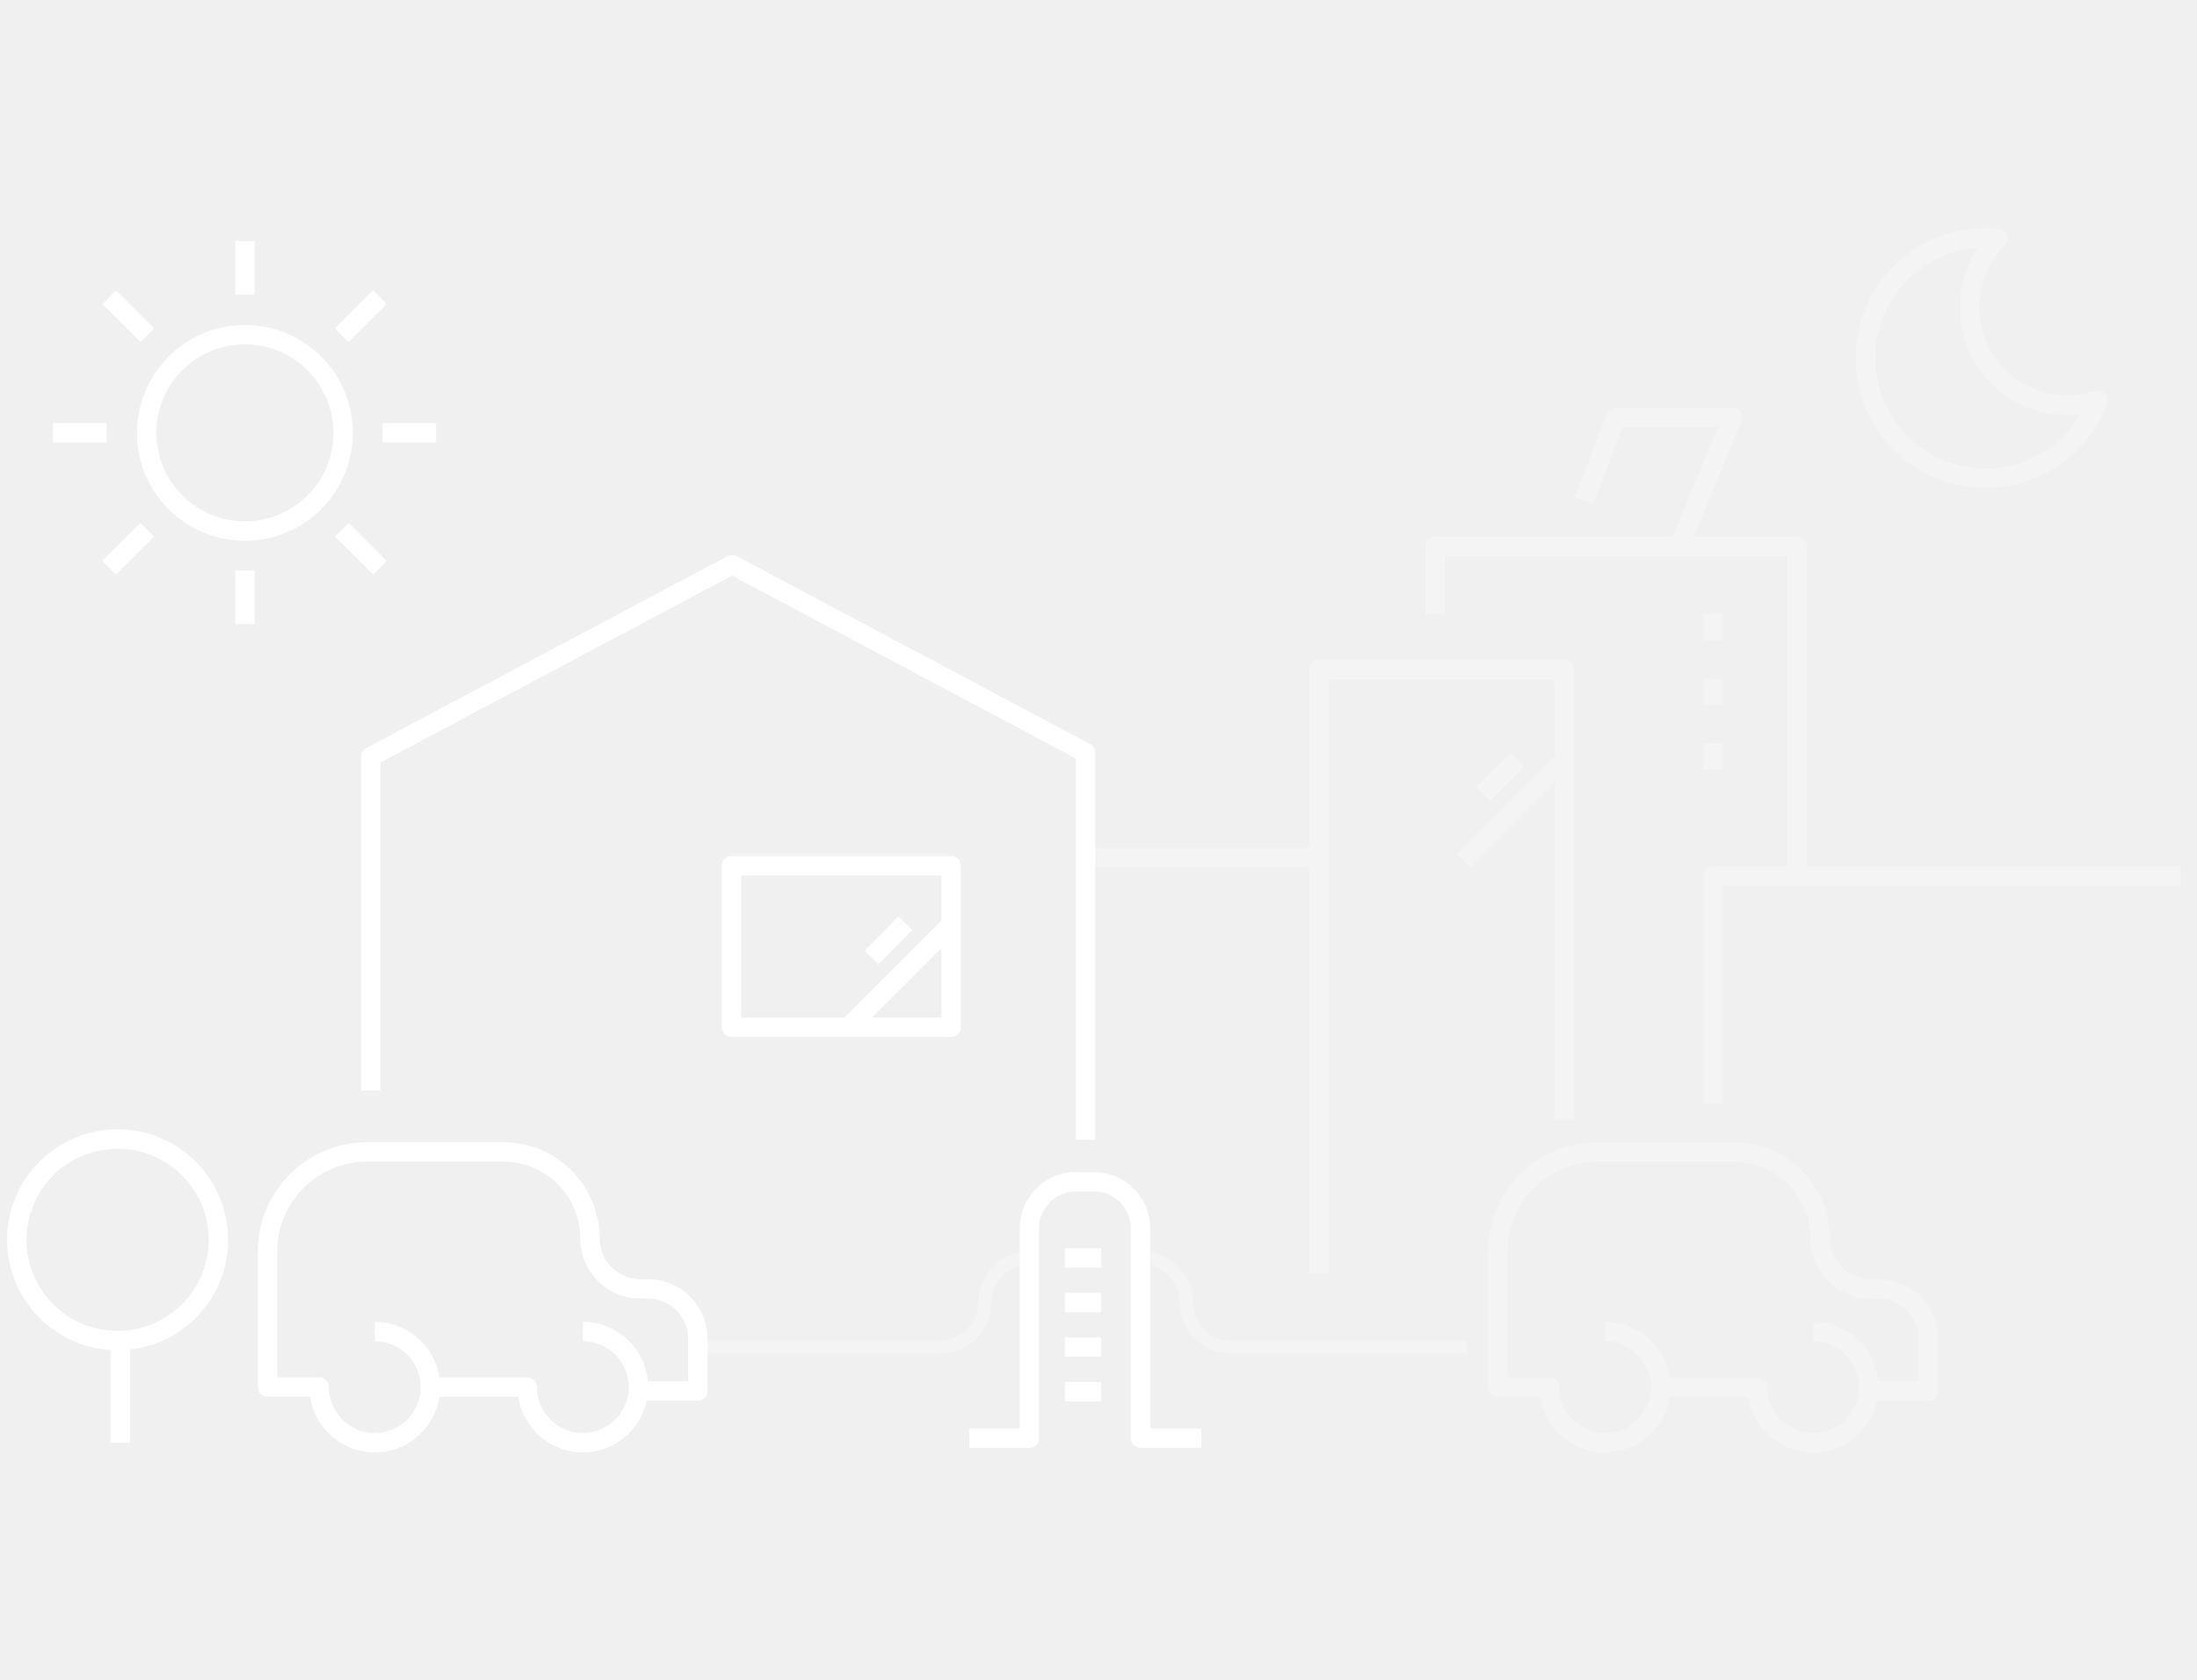
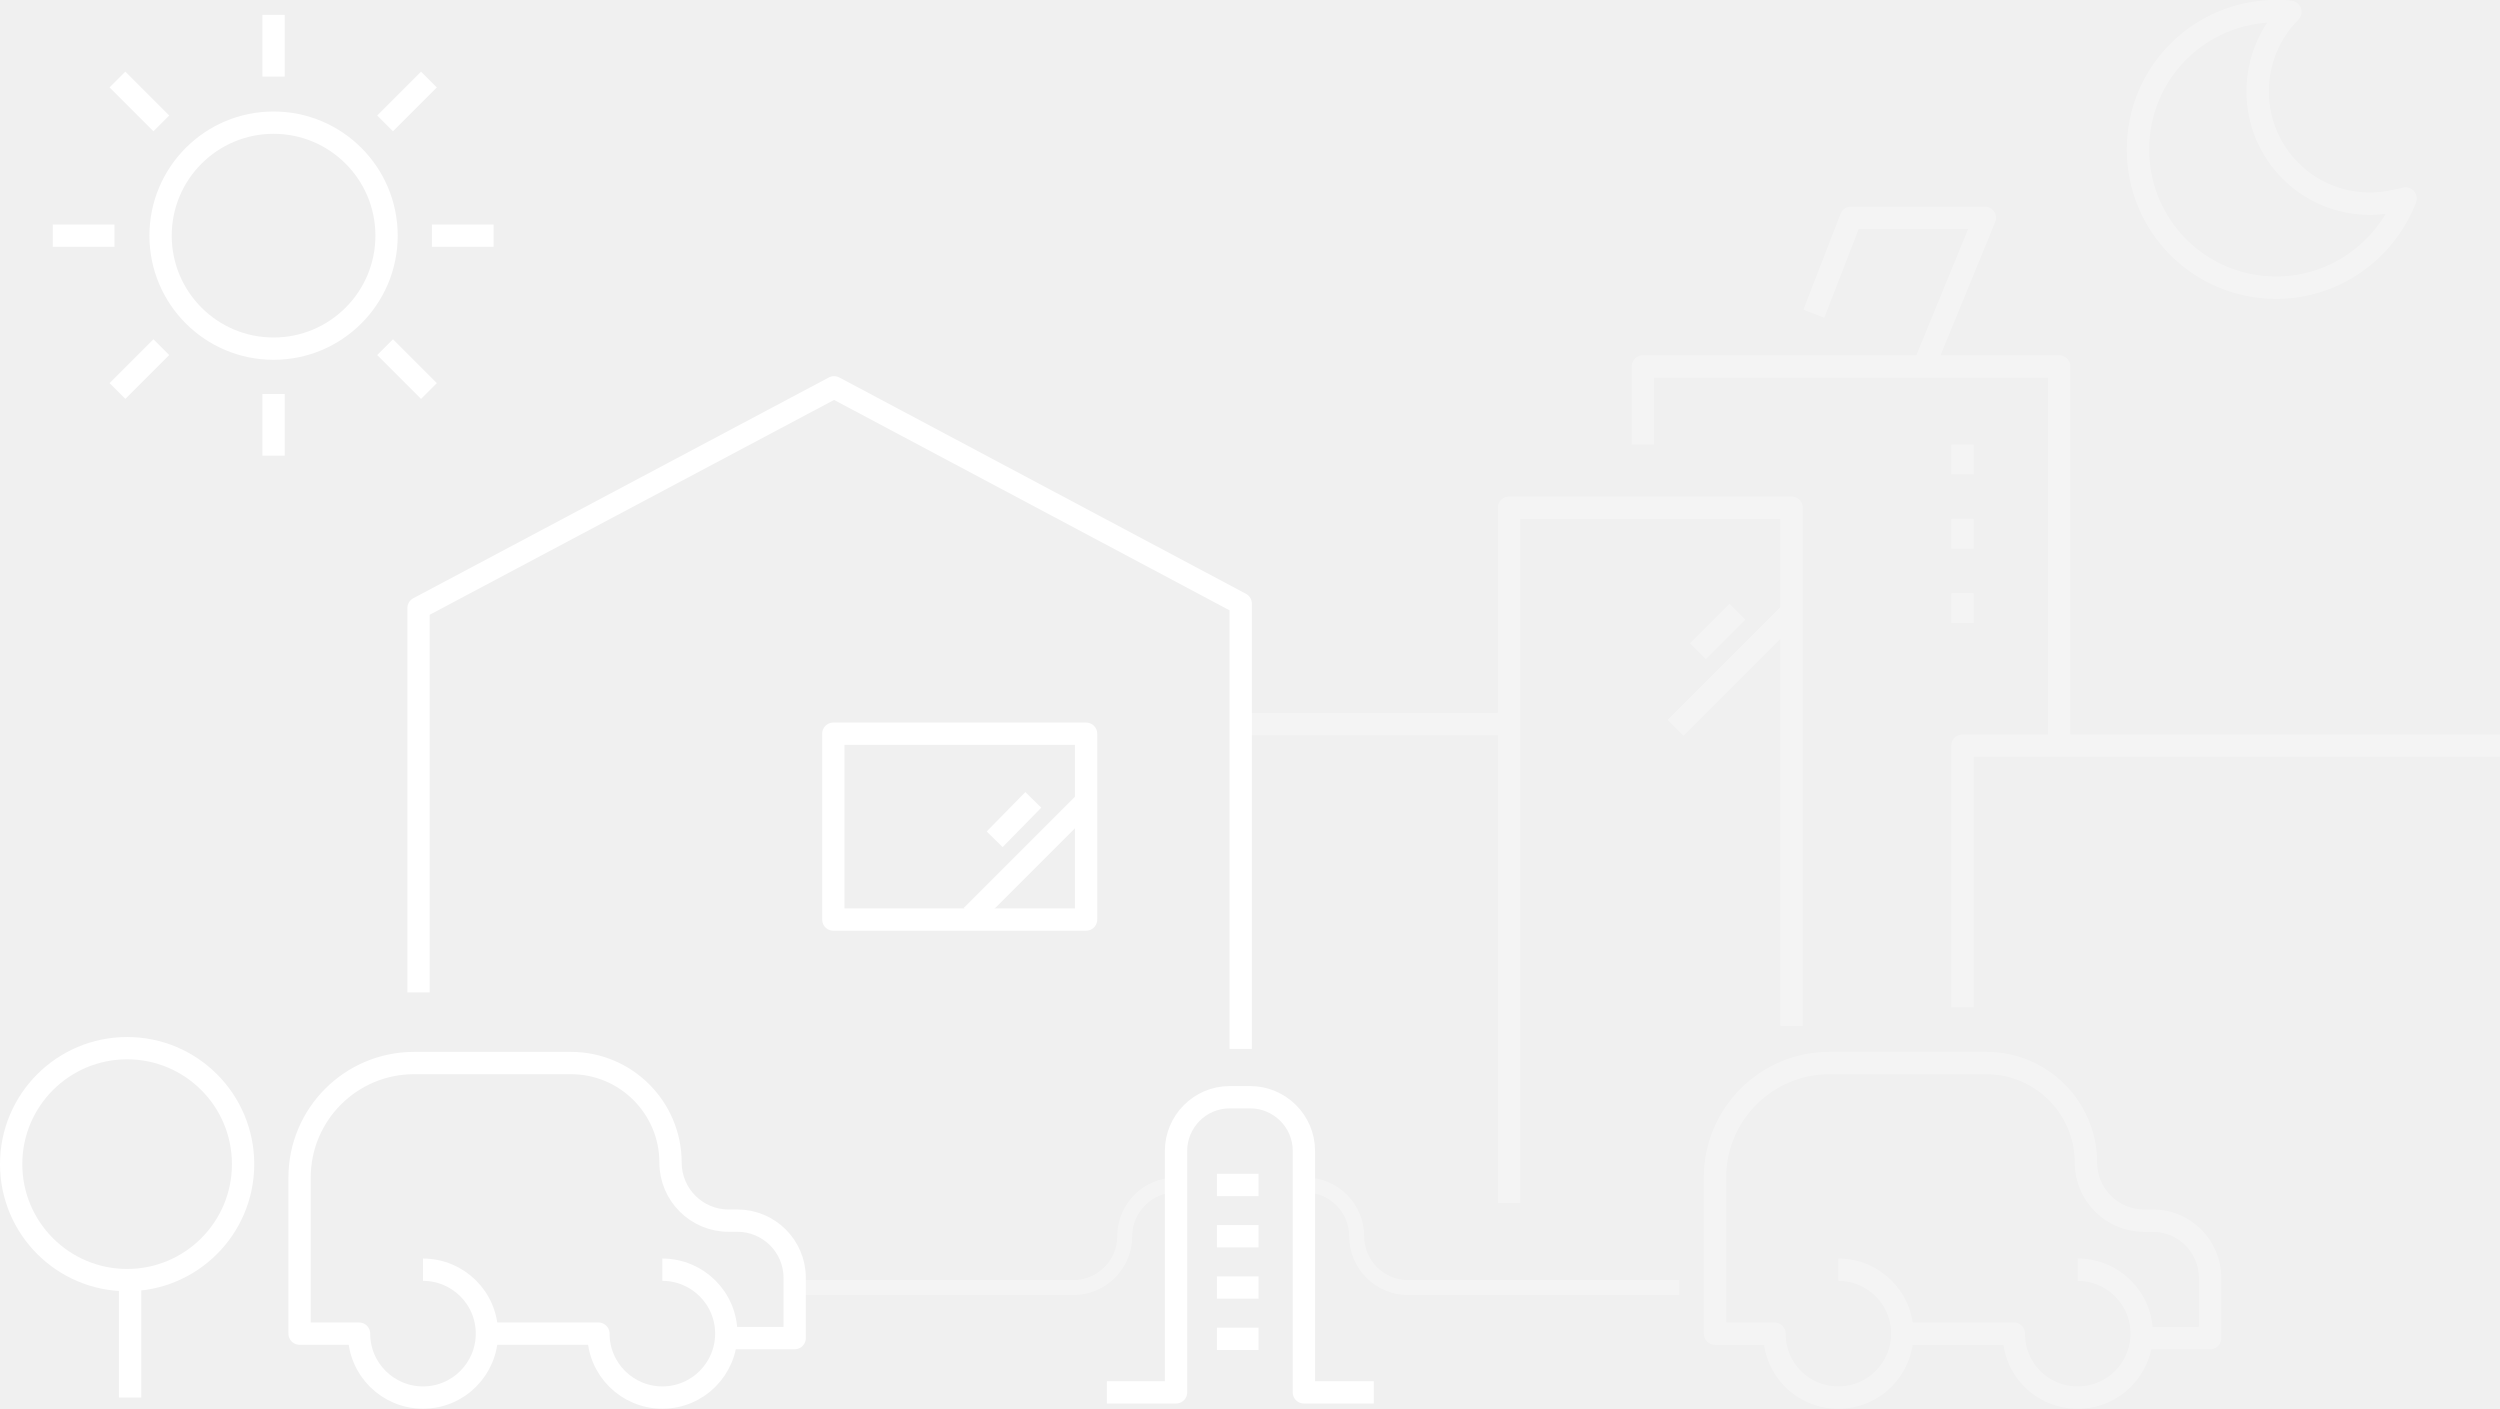
- <svg xmlns="http://www.w3.org/2000/svg" version="1.1" id="Layer_1" x="0px" y="0px" viewBox="0 0 340 260" enable-background="new 0 0 340 260" xml:space="preserve">
+ <svg xmlns="http://www.w3.org/2000/svg" version="1.1" id="Layer_1" x="0px" y="0px" viewBox="-423.9 500.8 336.3 189.5" enable-background="new -423.9 500.8 336.3 189.5" xml:space="preserve">
  <g>
    <g>
      <g>
-         <circle fill="none" stroke="#FFFFFF" stroke-width="3" stroke-linejoin="round" stroke-miterlimit="10" cx="37.9" cy="67" r="15.2" />
-         <line fill="none" stroke="#FFFFFF" stroke-width="3" stroke-linejoin="round" stroke-miterlimit="10" x1="37.9" y1="96.6" x2="37.9" y2="88.3" />
-         <line fill="none" stroke="#FFFFFF" stroke-width="3" stroke-linejoin="round" stroke-miterlimit="10" x1="37.9" y1="45.6" x2="37.9" y2="37.3" />
-         <line fill="none" stroke="#FFFFFF" stroke-width="3" stroke-linejoin="round" stroke-miterlimit="10" x1="8.2" y1="67" x2="16.5" y2="67" />
-         <line fill="none" stroke="#FFFFFF" stroke-width="3" stroke-linejoin="round" stroke-miterlimit="10" x1="59.2" y1="67" x2="67.5" y2="67" />
-         <line fill="none" stroke="#FFFFFF" stroke-width="3" stroke-linejoin="round" stroke-miterlimit="10" x1="16.9" y1="87.9" x2="22.8" y2="82" />
-         <line fill="none" stroke="#FFFFFF" stroke-width="3" stroke-linejoin="round" stroke-miterlimit="10" x1="52.9" y1="51.9" x2="58.8" y2="46" />
-         <line fill="none" stroke="#FFFFFF" stroke-width="3" stroke-linejoin="round" stroke-miterlimit="10" x1="16.9" y1="46" x2="22.8" y2="51.9" />
-         <line fill="none" stroke="#FFFFFF" stroke-width="3" stroke-linejoin="round" stroke-miterlimit="10" x1="52.9" y1="82" x2="58.8" y2="87.9" />
+         <circle fill="none" stroke="#FFFFFF" stroke-width="3" stroke-linejoin="round" stroke-miterlimit="10" cx="-387.1" cy="532.5" r="15.2" />
+         <line fill="none" stroke="#FFFFFF" stroke-width="3" stroke-linejoin="round" stroke-miterlimit="10" x1="-387.1" y1="562.1" x2="-387.1" y2="553.8" />
+         <line fill="none" stroke="#FFFFFF" stroke-width="3" stroke-linejoin="round" stroke-miterlimit="10" x1="-387.1" y1="511.1" x2="-387.1" y2="502.8" />
+         <line fill="none" stroke="#FFFFFF" stroke-width="3" stroke-linejoin="round" stroke-miterlimit="10" x1="-416.8" y1="532.5" x2="-408.5" y2="532.5" />
+         <line fill="none" stroke="#FFFFFF" stroke-width="3" stroke-linejoin="round" stroke-miterlimit="10" x1="-365.8" y1="532.5" x2="-357.5" y2="532.5" />
+         <line fill="none" stroke="#FFFFFF" stroke-width="3" stroke-linejoin="round" stroke-miterlimit="10" x1="-408.1" y1="553.4" x2="-402.2" y2="547.5" />
+         <line fill="none" stroke="#FFFFFF" stroke-width="3" stroke-linejoin="round" stroke-miterlimit="10" x1="-372.1" y1="517.4" x2="-366.2" y2="511.5" />
+         <line fill="none" stroke="#FFFFFF" stroke-width="3" stroke-linejoin="round" stroke-miterlimit="10" x1="-408.1" y1="511.5" x2="-402.2" y2="517.4" />
+         <line fill="none" stroke="#FFFFFF" stroke-width="3" stroke-linejoin="round" stroke-miterlimit="10" x1="-372.1" y1="547.5" x2="-366.2" y2="553.4" />
      </g>
-       <rect x="113.2" y="134" fill="none" stroke="#FFFFFF" stroke-width="3" stroke-linejoin="round" stroke-miterlimit="10" width="34" height="25" />
-       <line fill="none" stroke="#FFFFFF" stroke-width="3" stroke-linejoin="round" stroke-miterlimit="10" x1="134.9" y1="148.2" x2="140.1" y2="142.9" />
-       <line fill="none" stroke="#FFFFFF" stroke-width="3" stroke-linejoin="round" stroke-miterlimit="10" x1="147" y1="143.3" x2="131.8" y2="158.5" />
-       <path fill="none" stroke="#FFFFFF" stroke-width="3" stroke-linejoin="round" stroke-miterlimit="10" d="M58,206.1    c4.7,0,8.6,3.8,8.6,8.6c0,4.7-3.8,8.6-8.6,8.6c-4.7,0-8.6-3.8-8.6-8.6l-8,0v-21c0-8.5,6.9-15.4,15.4-15.4h21.1    c7.4,0,13.4,6,13.4,13.4c0,4.3,3.5,7.8,7.8,7.8h1.2c4.2,0,7.7,3.4,7.7,7.7v8.1h-9.3" />
-       <path fill="none" stroke="#FFFFFF" stroke-width="3" stroke-linejoin="round" stroke-miterlimit="10" d="M90.2,206.1    c4.7,0,8.6,3.8,8.6,8.6c0,4.7-3.8,8.6-8.6,8.6c-4.7,0-8.6-3.8-8.6-8.6l-15.1,0" />
+       <rect x="-311.8" y="599.5" fill="none" stroke="#FFFFFF" stroke-width="3" stroke-linejoin="round" stroke-miterlimit="10" width="34" height="25" />
+       <line fill="none" stroke="#FFFFFF" stroke-width="3" stroke-linejoin="round" stroke-miterlimit="10" x1="-290.1" y1="613.7" x2="-284.9" y2="608.4" />
+       <line fill="none" stroke="#FFFFFF" stroke-width="3" stroke-linejoin="round" stroke-miterlimit="10" x1="-278" y1="608.8" x2="-293.2" y2="624" />
+       <path fill="none" stroke="#FFFFFF" stroke-width="3" stroke-linejoin="round" stroke-miterlimit="10" d="M-367,671.6    c4.7,0,8.6,3.8,8.6,8.6c0,4.7-3.8,8.6-8.6,8.6c-4.7,0-8.6-3.8-8.6-8.6h-8v-21c0-8.5,6.9-15.4,15.4-15.4h21.1    c7.4,0,13.4,6,13.4,13.4c0,4.3,3.5,7.8,7.8,7.8h1.2c4.2,0,7.7,3.4,7.7,7.7v8.1h-9.3" />
+       <path fill="none" stroke="#FFFFFF" stroke-width="3" stroke-linejoin="round" stroke-miterlimit="10" d="M-334.8,671.6    c4.7,0,8.6,3.8,8.6,8.6c0,4.7-3.8,8.6-8.6,8.6c-4.7,0-8.6-3.8-8.6-8.6h-15.1" />
      <g opacity="0.3">
-         <line fill="none" stroke="#FFFFFF" stroke-width="3" stroke-linejoin="round" stroke-miterlimit="10" x1="289.2" y1="215.3" x2="288.2" y2="215.3" />
-         <path fill="none" stroke="#FFFFFF" stroke-width="3" stroke-linejoin="round" stroke-miterlimit="10" d="M248.4,206.1     c4.7,0,8.6,3.8,8.6,8.6c0,4.7-3.8,8.6-8.6,8.6s-8.6-3.8-8.6-8.6l-8,0v-21c0-8.5,6.9-15.4,15.4-15.4h21.1c7.4,0,13.4,6,13.4,13.4     c0,4.3,3.5,7.8,7.8,7.8h1.2c4.2,0,7.7,3.4,7.7,7.7v8.1h-9.3" />
-         <path fill="none" stroke="#FFFFFF" stroke-width="3" stroke-linejoin="round" stroke-miterlimit="10" d="M280.6,206.1     c4.7,0,8.6,3.8,8.6,8.6c0,4.7-3.8,8.6-8.6,8.6s-8.6-3.8-8.6-8.6l-15.1,0" />
+         <line fill="none" stroke="#FFFFFF" stroke-width="3" stroke-linejoin="round" stroke-miterlimit="10" x1="-135.8" y1="680.8" x2="-136.8" y2="680.8" />
+         <path fill="none" stroke="#FFFFFF" stroke-width="3" stroke-linejoin="round" stroke-miterlimit="10" d="M-176.6,671.6     c4.7,0,8.6,3.8,8.6,8.6c0,4.7-3.8,8.6-8.6,8.6s-8.6-3.8-8.6-8.6h-8v-21c0-8.5,6.9-15.4,15.4-15.4h21.1c7.4,0,13.4,6,13.4,13.4     c0,4.3,3.5,7.8,7.8,7.8h1.2c4.2,0,7.7,3.4,7.7,7.7v8.1h-9.3" />
+         <path fill="none" stroke="#FFFFFF" stroke-width="3" stroke-linejoin="round" stroke-miterlimit="10" d="M-144.4,671.6     c4.7,0,8.6,3.8,8.6,8.6c0,4.7-3.8,8.6-8.6,8.6s-8.6-3.8-8.6-8.6h-15.1" />
      </g>
-       <polyline fill="none" stroke="#FFFFFF" stroke-width="3" stroke-linejoin="round" stroke-miterlimit="10" points="168,176.4     168,116.5 113.3,87.4 57.4,117.1 57.4,168.8   " />
+       <polyline fill="none" stroke="#FFFFFF" stroke-width="3" stroke-linejoin="round" stroke-miterlimit="10" points="-257,641.9     -257,582 -311.7,552.9 -367.6,582.6 -367.6,634.3   " />
    </g>
    <g>
-       <path fill="none" stroke="#FFFFFF" stroke-width="3" stroke-linejoin="round" stroke-miterlimit="10" d="M150,222.6l9.3,0v0v-32.5    c0-3.9,3.2-7.2,7.2-7.2h2.8c3.9,0,7.2,3.2,7.2,7.2v25.4v7.1l9.4,0" />
-       <line fill="none" stroke="#FFFFFF" stroke-width="3" stroke-linejoin="round" stroke-miterlimit="10" x1="164.8" y1="194.7" x2="170.4" y2="194.7" />
-       <line fill="none" stroke="#FFFFFF" stroke-width="3" stroke-linejoin="round" stroke-miterlimit="10" x1="164.8" y1="201.6" x2="170.4" y2="201.6" />
-       <line fill="none" stroke="#FFFFFF" stroke-width="3" stroke-linejoin="round" stroke-miterlimit="10" x1="164.8" y1="208.5" x2="170.4" y2="208.5" />
-       <line fill="none" stroke="#FFFFFF" stroke-width="3" stroke-linejoin="round" stroke-miterlimit="10" x1="164.8" y1="215.4" x2="170.4" y2="215.4" />
+       <path fill="none" stroke="#FFFFFF" stroke-width="3" stroke-linejoin="round" stroke-miterlimit="10" d="M-275,688.1h9.3l0,0    v-32.5c0-3.9,3.2-7.2,7.2-7.2h2.8c3.9,0,7.2,3.2,7.2,7.2V681v7.1h9.4" />
+       <line fill="none" stroke="#FFFFFF" stroke-width="3" stroke-linejoin="round" stroke-miterlimit="10" x1="-260.2" y1="660.2" x2="-254.6" y2="660.2" />
+       <line fill="none" stroke="#FFFFFF" stroke-width="3" stroke-linejoin="round" stroke-miterlimit="10" x1="-260.2" y1="667.1" x2="-254.6" y2="667.1" />
+       <line fill="none" stroke="#FFFFFF" stroke-width="3" stroke-linejoin="round" stroke-miterlimit="10" x1="-260.2" y1="674" x2="-254.6" y2="674" />
+       <line fill="none" stroke="#FFFFFF" stroke-width="3" stroke-linejoin="round" stroke-miterlimit="10" x1="-260.2" y1="680.9" x2="-254.6" y2="680.9" />
    </g>
-     <path opacity="0.3" fill="none" stroke="#FFFFFF" stroke-width="2" stroke-linejoin="round" stroke-miterlimit="10" d="   M159.3,194.7c-3.8,0-6.9,3.1-6.9,6.9v0c0,3.8-3.1,6.9-6.9,6.9H109" />
-     <path opacity="0.3" fill="none" stroke="#FFFFFF" stroke-width="2" stroke-linejoin="round" stroke-miterlimit="10" d="   M176.7,194.7c3.8,0,6.9,3.1,6.9,6.9v0c0,3.8,3.1,6.9,6.9,6.9H227" />
+     <path opacity="0.3" fill="none" stroke="#FFFFFF" stroke-width="2" stroke-linejoin="round" stroke-miterlimit="10" enable-background="new    " d="   M-265.7,660.2c-3.8,0-6.9,3.1-6.9,6.9l0,0c0,3.8-3.1,6.9-6.9,6.9H-316" />
+     <path opacity="0.3" fill="none" stroke="#FFFFFF" stroke-width="2" stroke-linejoin="round" stroke-miterlimit="10" enable-background="new    " d="   M-248.3,660.2c3.8,0,6.9,3.1,6.9,6.9l0,0c0,3.8,3.1,6.9,6.9,6.9h36.5" />
    <g opacity="0.3">
-       <line fill="none" stroke="#FFFFFF" stroke-width="3" stroke-linejoin="round" stroke-miterlimit="10" x1="167.8" y1="132.7" x2="203.8" y2="132.7" />
-       <polyline fill="none" stroke="#FFFFFF" stroke-width="3" stroke-linejoin="round" stroke-miterlimit="10" points="337.4,135.6     265.1,135.6 265.1,170.8   " />
-       <polyline fill="none" stroke="#FFFFFF" stroke-width="3" stroke-linejoin="round" stroke-miterlimit="10" points="242.1,173.3     242.1,103.6 204.1,103.6 204.1,197.1   " />
-       <polyline fill="none" stroke="#FFFFFF" stroke-width="3" stroke-linejoin="round" stroke-miterlimit="10" points="278.1,136.1     278.1,84.6 222.1,84.6 222.1,95.1   " />
-       <polyline fill="none" stroke="#FFFFFF" stroke-width="3" stroke-linejoin="round" stroke-miterlimit="10" points="260.1,84.1     268.1,64.6 250.1,64.6 245.1,77.5   " />
-       <line fill="none" stroke="#FFFFFF" stroke-width="3" stroke-linejoin="round" stroke-miterlimit="10" x1="265.1" y1="95.1" x2="265.1" y2="99.1" />
-       <line fill="none" stroke="#FFFFFF" stroke-width="3" stroke-linejoin="round" stroke-miterlimit="10" x1="265.1" y1="105.1" x2="265.1" y2="109.1" />
-       <line fill="none" stroke="#FFFFFF" stroke-width="3" stroke-linejoin="round" stroke-miterlimit="10" x1="265.1" y1="115.1" x2="265.1" y2="119.1" />
-       <line fill="none" stroke="#FFFFFF" stroke-width="3" stroke-linejoin="round" stroke-miterlimit="10" x1="229.5" y1="122.9" x2="234.8" y2="117.6" />
-       <line fill="none" stroke="#FFFFFF" stroke-width="3" stroke-linejoin="round" stroke-miterlimit="10" x1="241.7" y1="118" x2="226.5" y2="133.2" />
+       <line fill="none" stroke="#FFFFFF" stroke-width="3" stroke-linejoin="round" stroke-miterlimit="10" x1="-257.2" y1="598.2" x2="-221.2" y2="598.2" />
+       <polyline fill="none" stroke="#FFFFFF" stroke-width="3" stroke-linejoin="round" stroke-miterlimit="10" points="-87.6,601.1     -159.9,601.1 -159.9,636.3   " />
+       <polyline fill="none" stroke="#FFFFFF" stroke-width="3" stroke-linejoin="round" stroke-miterlimit="10" points="-182.9,638.8     -182.9,569.1 -220.9,569.1 -220.9,662.6   " />
+       <polyline fill="none" stroke="#FFFFFF" stroke-width="3" stroke-linejoin="round" stroke-miterlimit="10" points="-146.9,601.6     -146.9,550.1 -202.9,550.1 -202.9,560.6   " />
+       <polyline fill="none" stroke="#FFFFFF" stroke-width="3" stroke-linejoin="round" stroke-miterlimit="10" points="-164.9,549.6     -156.9,530.1 -174.9,530.1 -179.9,543   " />
+       <line fill="none" stroke="#FFFFFF" stroke-width="3" stroke-linejoin="round" stroke-miterlimit="10" x1="-159.9" y1="560.6" x2="-159.9" y2="564.6" />
+       <line fill="none" stroke="#FFFFFF" stroke-width="3" stroke-linejoin="round" stroke-miterlimit="10" x1="-159.9" y1="570.6" x2="-159.9" y2="574.6" />
+       <line fill="none" stroke="#FFFFFF" stroke-width="3" stroke-linejoin="round" stroke-miterlimit="10" x1="-159.9" y1="580.6" x2="-159.9" y2="584.6" />
+       <line fill="none" stroke="#FFFFFF" stroke-width="3" stroke-linejoin="round" stroke-miterlimit="10" x1="-195.5" y1="588.4" x2="-190.2" y2="583.1" />
+       <line fill="none" stroke="#FFFFFF" stroke-width="3" stroke-linejoin="round" stroke-miterlimit="10" x1="-183.3" y1="583.5" x2="-198.5" y2="598.7" />
    </g>
    <g>
      <g>
-         <ellipse fill="none" stroke="#FFFFFF" stroke-width="3" stroke-linejoin="round" stroke-miterlimit="10" cx="18.2" cy="191.9" rx="15.6" ry="15.6" />
+         <ellipse fill="none" stroke="#FFFFFF" stroke-width="3" stroke-linejoin="round" stroke-miterlimit="10" cx="-406.8" cy="657.4" rx="15.6" ry="15.6" />
      </g>
-       <line fill="none" stroke="#FFFFFF" stroke-width="3" stroke-linejoin="round" stroke-miterlimit="10" x1="18.6" y1="208.2" x2="18.6" y2="223.3" />
+       <line fill="none" stroke="#FFFFFF" stroke-width="3" stroke-linejoin="round" stroke-miterlimit="10" x1="-406.4" y1="673.7" x2="-406.4" y2="688.8" />
    </g>
-     <path id="XMLID_7_" opacity="0.3" fill="none" stroke="#FFFFFF" stroke-width="3" stroke-linejoin="round" stroke-miterlimit="10" d="   M319.9,62.7c-8.4,0-15.1-6.8-15.1-15.1c0-4.2,1.7-8,4.4-10.7c-0.6-0.1-1.3-0.1-1.9-0.1c-10.3,0-18.6,8.3-18.6,18.6   c0,10.3,8.3,18.6,18.6,18.6c7.9,0,14.7-5,17.4-12C323.1,62.4,321.5,62.7,319.9,62.7z" />
+     <path id="XMLID_7_" opacity="0.3" fill="none" stroke="#FFFFFF" stroke-width="3" stroke-linejoin="round" stroke-miterlimit="10" enable-background="new    " d="   M-105.1,528.2c-8.4,0-15.1-6.8-15.1-15.1c0-4.2,1.7-8,4.4-10.7c-0.6-0.1-1.3-0.1-1.9-0.1c-10.3,0-18.6,8.3-18.6,18.6   c0,10.3,8.3,18.6,18.6,18.6c7.9,0,14.7-5,17.4-12C-101.9,527.9-103.5,528.2-105.1,528.2z" />
  </g>
</svg>
